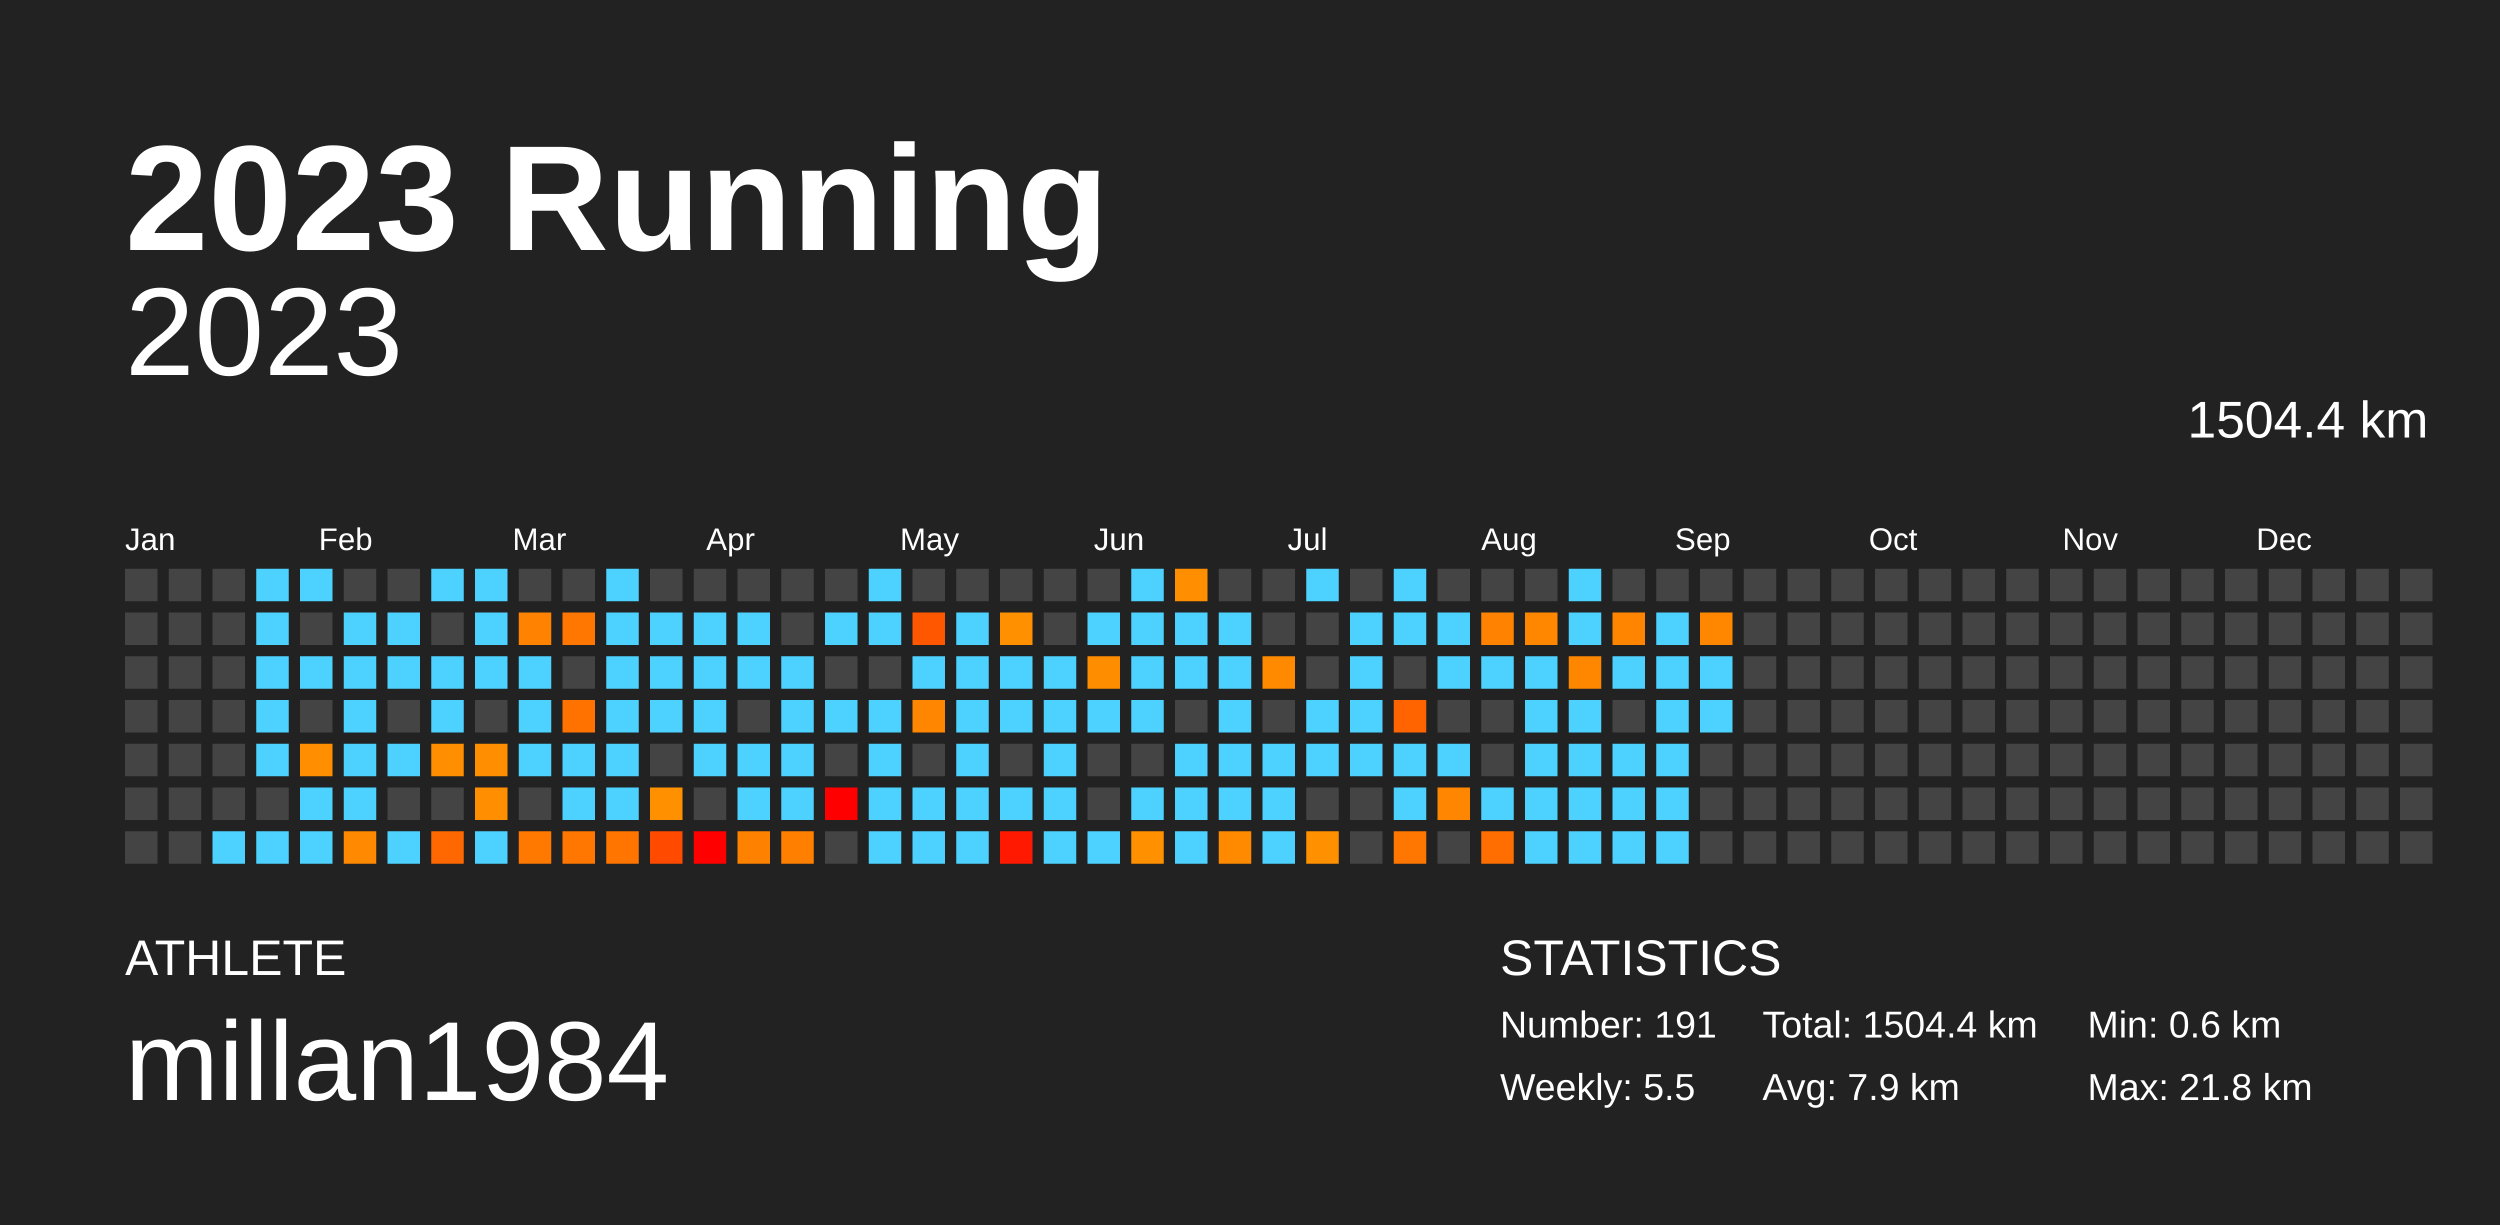
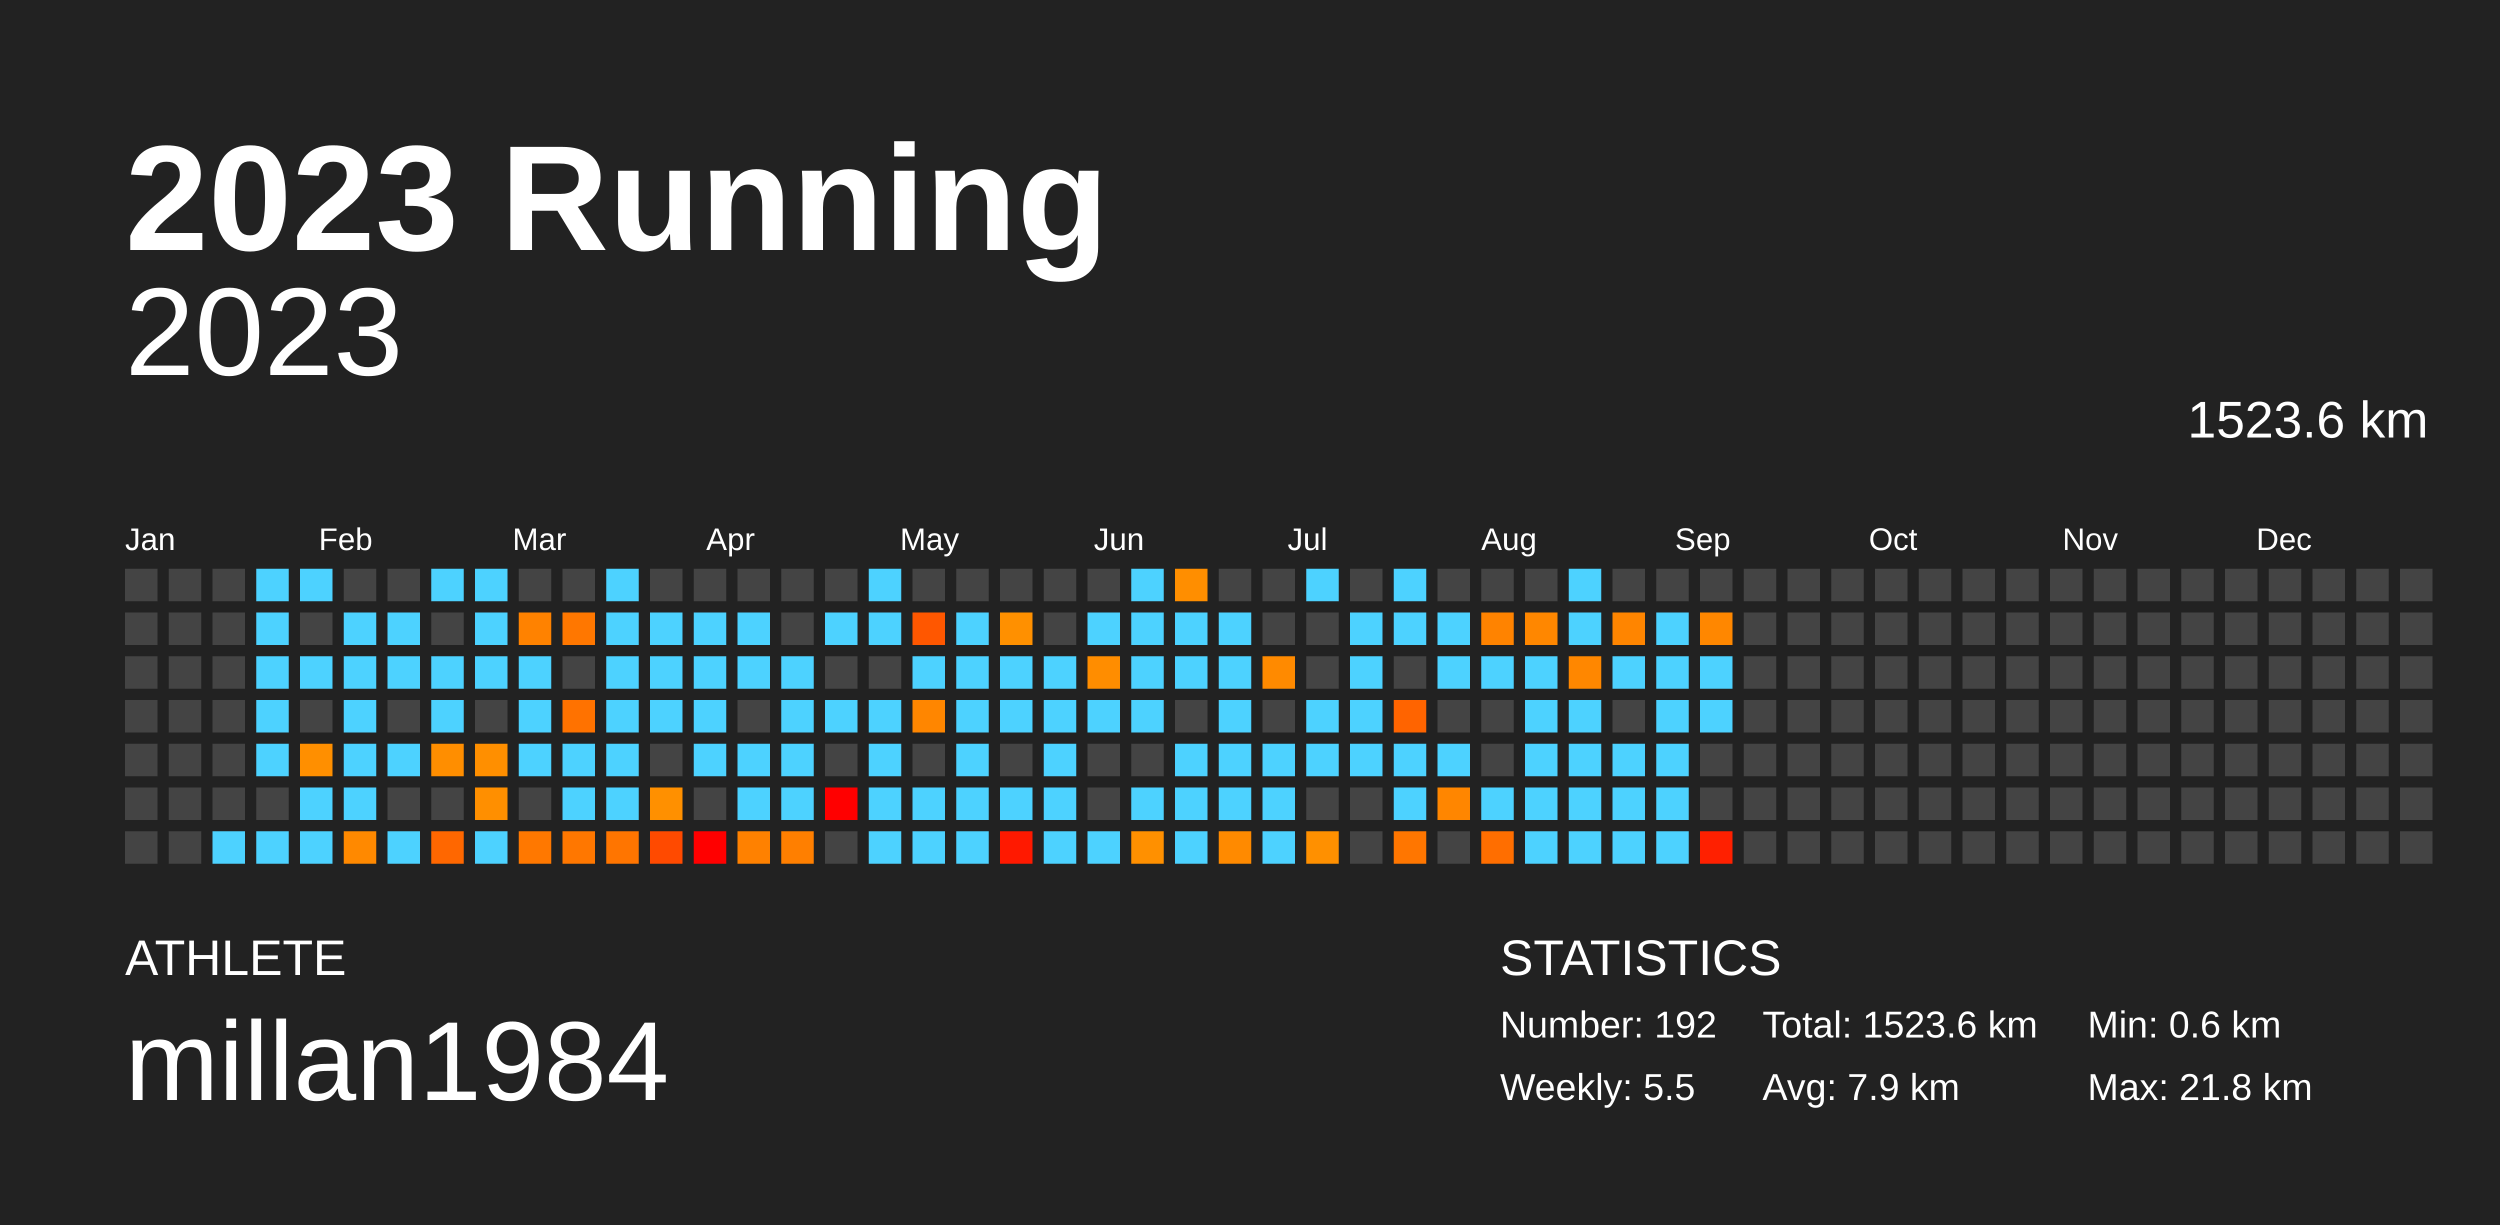
<svg xmlns="http://www.w3.org/2000/svg" baseProfile="full" height="98mm" version="1.1" viewBox="0,0,200,98" width="200mm">
  <defs />
  <rect fill="#222222" height="98" width="200" x="0" y="0" />
  <text fill="#FFFFFF" style="font-size:12px; font-family:Arial; font-weight:bold;" x="10" y="20">2023 Running</text>
  <text fill="#FFFFFF" style="font-size:4px; font-family:Arial" x="10" y="78">ATHLETE</text>
  <text fill="#FFFFFF" style="font-size:9px; font-family:Arial" x="10" y="88">millan1984</text>
  <text fill="#FFFFFF" style="font-size:4px; font-family:Arial" x="120" y="78">STATISTICS</text>
-   <text fill="#FFFFFF" style="font-size:3px; font-family:Arial" x="120" y="83">Number: 191</text>
+   <text fill="#FFFFFF" style="font-size:3px; font-family:Arial" x="120" y="83">Number: 192</text>
  <text fill="#FFFFFF" style="font-size:3px; font-family:Arial" x="120" y="88">Weekly: 5.5</text>
-   <text fill="#FFFFFF" style="font-size:3px; font-family:Arial" x="141" y="83">Total: 1504.4 km</text>
+   <text fill="#FFFFFF" style="font-size:3px; font-family:Arial" x="141" y="83">Total: 1523.6 km</text>
  <text fill="#FFFFFF" style="font-size:3px; font-family:Arial" x="141" y="88">Avg: 7.9 km</text>
  <text fill="#FFFFFF" style="font-size:3px; font-family:Arial" x="167" y="83">Min: 0.6 km</text>
  <text fill="#FFFFFF" style="font-size:3px; font-family:Arial" x="167" y="88">Max: 21.8 km</text>
  <text alignment-baseline="hanging" fill="#FFFFFF" style="font-size:10.0px; font-family:Arial;" x="10" y="30">2023</text>
-   <text alignment-baseline="hanging" fill="#FFFFFF" style="font-size:4.125px; font-family:Arial;" x="175" y="35">1504.4 km</text>
+   <text alignment-baseline="hanging" fill="#FFFFFF" style="font-size:4.125px; font-family:Arial;" x="175" y="35">1523.6 km</text>
  <text fill="#FFFFFF" style="font-size:2.5px; font-family:Arial" x="10.0" y="44">Jan</text>
  <text fill="#FFFFFF" style="font-size:2.5px; font-family:Arial" x="25.5" y="44">Feb</text>
  <text fill="#FFFFFF" style="font-size:2.5px; font-family:Arial" x="41.0" y="44">Mar</text>
  <text fill="#FFFFFF" style="font-size:2.5px; font-family:Arial" x="56.5" y="44">Apr</text>
  <text fill="#FFFFFF" style="font-size:2.5px; font-family:Arial" x="72.0" y="44">May</text>
  <text fill="#FFFFFF" style="font-size:2.5px; font-family:Arial" x="87.5" y="44">Jun</text>
  <text fill="#FFFFFF" style="font-size:2.5px; font-family:Arial" x="103.0" y="44">Jul</text>
  <text fill="#FFFFFF" style="font-size:2.5px; font-family:Arial" x="118.5" y="44">Aug</text>
  <text fill="#FFFFFF" style="font-size:2.5px; font-family:Arial" x="134.0" y="44">Sep</text>
  <text fill="#FFFFFF" style="font-size:2.5px; font-family:Arial" x="149.5" y="44">Oct</text>
  <text fill="#FFFFFF" style="font-size:2.5px; font-family:Arial" x="165.0" y="44">Nov</text>
  <text fill="#FFFFFF" style="font-size:2.5px; font-family:Arial" x="180.5" y="44">Dec</text>
  <rect fill="#444444" height="2.6" width="2.6" x="10.0" y="45.5" />
  <rect fill="#444444" height="2.6" width="2.6" x="10.0" y="49.0" />
  <rect fill="#444444" height="2.6" width="2.6" x="10.0" y="52.5" />
  <rect fill="#444444" height="2.6" width="2.6" x="10.0" y="56.0" />
  <rect fill="#444444" height="2.6" width="2.6" x="10.0" y="59.5" />
  <rect fill="#444444" height="2.6" width="2.6" x="10.0" y="63.0" />
  <rect fill="#444444" height="2.6" width="2.6" x="10.0" y="66.5" />
  <rect fill="#444444" height="2.6" width="2.6" x="13.5" y="45.5" />
  <rect fill="#444444" height="2.6" width="2.6" x="13.5" y="49.0" />
  <rect fill="#444444" height="2.6" width="2.6" x="13.5" y="52.5" />
  <rect fill="#444444" height="2.6" width="2.6" x="13.5" y="56.0" />
  <rect fill="#444444" height="2.6" width="2.6" x="13.5" y="59.5" />
  <rect fill="#444444" height="2.6" width="2.6" x="13.5" y="63.0" />
  <rect fill="#444444" height="2.6" width="2.6" x="13.5" y="66.5" />
  <rect fill="#444444" height="2.6" width="2.6" x="17.0" y="45.5" />
  <rect fill="#444444" height="2.6" width="2.6" x="17.0" y="49.0" />
  <rect fill="#444444" height="2.6" width="2.6" x="17.0" y="52.5" />
  <rect fill="#444444" height="2.6" width="2.6" x="17.0" y="56.0" />
  <rect fill="#444444" height="2.6" width="2.6" x="17.0" y="59.5" />
  <rect fill="#444444" height="2.6" width="2.6" x="17.0" y="63.0" />
  <rect fill="#4dd2ff" height="2.6" width="2.6" x="17.0" y="66.5" />
  <rect fill="#4dd2ff" height="2.6" width="2.6" x="20.5" y="45.5" />
  <rect fill="#4dd2ff" height="2.6" width="2.6" x="20.5" y="49.0" />
  <rect fill="#4dd2ff" height="2.6" width="2.6" x="20.5" y="52.5" />
  <rect fill="#4dd2ff" height="2.6" width="2.6" x="20.5" y="56.0" />
  <rect fill="#4dd2ff" height="2.6" width="2.6" x="20.5" y="59.5" />
  <rect fill="#444444" height="2.6" width="2.6" x="20.5" y="63.0" />
  <rect fill="#4dd2ff" height="2.6" width="2.6" x="20.5" y="66.5" />
  <rect fill="#4dd2ff" height="2.6" width="2.6" x="24.0" y="45.5" />
  <rect fill="#444444" height="2.6" width="2.6" x="24.0" y="49.0" />
  <rect fill="#4dd2ff" height="2.6" width="2.6" x="24.0" y="52.5" />
  <rect fill="#444444" height="2.6" width="2.6" x="24.0" y="56.0" />
  <rect fill="#ff8f00" height="2.6" width="2.6" x="24.0" y="59.5" />
  <rect fill="#4dd2ff" height="2.6" width="2.6" x="24.0" y="63.0" />
  <rect fill="#4dd2ff" height="2.6" width="2.6" x="24.0" y="66.5" />
  <rect fill="#444444" height="2.6" width="2.6" x="27.5" y="45.5" />
  <rect fill="#4dd2ff" height="2.6" width="2.6" x="27.5" y="49.0" />
  <rect fill="#4dd2ff" height="2.6" width="2.6" x="27.5" y="52.5" />
  <rect fill="#4dd2ff" height="2.6" width="2.6" x="27.5" y="56.0" />
  <rect fill="#4dd2ff" height="2.6" width="2.6" x="27.5" y="59.5" />
  <rect fill="#4dd2ff" height="2.6" width="2.6" x="27.5" y="63.0" />
  <rect fill="#ff8900" height="2.6" width="2.6" x="27.5" y="66.5" />
  <rect fill="#444444" height="2.6" width="2.6" x="31.0" y="45.5" />
  <rect fill="#4dd2ff" height="2.6" width="2.6" x="31.0" y="49.0" />
  <rect fill="#4dd2ff" height="2.6" width="2.6" x="31.0" y="52.5" />
  <rect fill="#444444" height="2.6" width="2.6" x="31.0" y="56.0" />
  <rect fill="#4dd2ff" height="2.6" width="2.6" x="31.0" y="59.5" />
  <rect fill="#444444" height="2.6" width="2.6" x="31.0" y="63.0" />
  <rect fill="#4dd2ff" height="2.6" width="2.6" x="31.0" y="66.5" />
  <rect fill="#4dd2ff" height="2.6" width="2.6" x="34.5" y="45.5" />
  <rect fill="#444444" height="2.6" width="2.6" x="34.5" y="49.0" />
  <rect fill="#4dd2ff" height="2.6" width="2.6" x="34.5" y="52.5" />
  <rect fill="#4dd2ff" height="2.6" width="2.6" x="34.5" y="56.0" />
  <rect fill="#ff8e00" height="2.6" width="2.6" x="34.5" y="59.5" />
  <rect fill="#444444" height="2.6" width="2.6" x="34.5" y="63.0" />
  <rect fill="#ff6700" height="2.6" width="2.6" x="34.5" y="66.5" />
  <rect fill="#4dd2ff" height="2.6" width="2.6" x="38.0" y="45.5" />
  <rect fill="#4dd2ff" height="2.6" width="2.6" x="38.0" y="49.0" />
  <rect fill="#4dd2ff" height="2.6" width="2.6" x="38.0" y="52.5" />
  <rect fill="#444444" height="2.6" width="2.6" x="38.0" y="56.0" />
  <rect fill="#ff8f00" height="2.6" width="2.6" x="38.0" y="59.5" />
  <rect fill="#ff8f00" height="2.6" width="2.6" x="38.0" y="63.0" />
  <rect fill="#4dd2ff" height="2.6" width="2.6" x="38.0" y="66.5" />
  <rect fill="#444444" height="2.6" width="2.6" x="41.5" y="45.5" />
  <rect fill="#ff8200" height="2.6" width="2.6" x="41.5" y="49.0" />
  <rect fill="#4dd2ff" height="2.6" width="2.6" x="41.5" y="52.5" />
  <rect fill="#4dd2ff" height="2.6" width="2.6" x="41.5" y="56.0" />
  <rect fill="#4dd2ff" height="2.6" width="2.6" x="41.5" y="59.5" />
  <rect fill="#444444" height="2.6" width="2.6" x="41.5" y="63.0" />
  <rect fill="#ff7800" height="2.6" width="2.6" x="41.5" y="66.5" />
  <rect fill="#444444" height="2.6" width="2.6" x="45.0" y="45.5" />
  <rect fill="#ff7700" height="2.6" width="2.6" x="45.0" y="49.0" />
  <rect fill="#444444" height="2.6" width="2.6" x="45.0" y="52.5" />
  <rect fill="#ff7200" height="2.6" width="2.6" x="45.0" y="56.0" />
  <rect fill="#4dd2ff" height="2.6" width="2.6" x="45.0" y="59.5" />
  <rect fill="#4dd2ff" height="2.6" width="2.6" x="45.0" y="63.0" />
  <rect fill="#ff7700" height="2.6" width="2.6" x="45.0" y="66.5" />
  <rect fill="#4dd2ff" height="2.6" width="2.6" x="48.5" y="45.5" />
  <rect fill="#4dd2ff" height="2.6" width="2.6" x="48.5" y="49.0" />
  <rect fill="#4dd2ff" height="2.6" width="2.6" x="48.5" y="52.5" />
  <rect fill="#4dd2ff" height="2.6" width="2.6" x="48.5" y="56.0" />
  <rect fill="#4dd2ff" height="2.6" width="2.6" x="48.5" y="59.5" />
  <rect fill="#4dd2ff" height="2.6" width="2.6" x="48.5" y="63.0" />
  <rect fill="#ff7500" height="2.6" width="2.6" x="48.5" y="66.5" />
  <rect fill="#444444" height="2.6" width="2.6" x="52.0" y="45.5" />
  <rect fill="#4dd2ff" height="2.6" width="2.6" x="52.0" y="49.0" />
  <rect fill="#4dd2ff" height="2.6" width="2.6" x="52.0" y="52.5" />
  <rect fill="#4dd2ff" height="2.6" width="2.6" x="52.0" y="56.0" />
  <rect fill="#444444" height="2.6" width="2.6" x="52.0" y="59.5" />
  <rect fill="#ff9000" height="2.6" width="2.6" x="52.0" y="63.0" />
  <rect fill="#ff4a00" height="2.6" width="2.6" x="52.0" y="66.5" />
  <rect fill="#444444" height="2.6" width="2.6" x="55.5" y="45.5" />
  <rect fill="#4dd2ff" height="2.6" width="2.6" x="55.5" y="49.0" />
  <rect fill="#4dd2ff" height="2.6" width="2.6" x="55.5" y="52.5" />
  <rect fill="#4dd2ff" height="2.6" width="2.6" x="55.5" y="56.0" />
  <rect fill="#4dd2ff" height="2.6" width="2.6" x="55.5" y="59.5" />
  <rect fill="#444444" height="2.6" width="2.6" x="55.5" y="63.0" />
  <rect fill="red" height="2.6" width="2.6" x="55.5" y="66.5" />
  <rect fill="#444444" height="2.6" width="2.6" x="59.0" y="45.5" />
  <rect fill="#4dd2ff" height="2.6" width="2.6" x="59.0" y="49.0" />
  <rect fill="#4dd2ff" height="2.6" width="2.6" x="59.0" y="52.5" />
  <rect fill="#444444" height="2.6" width="2.6" x="59.0" y="56.0" />
  <rect fill="#4dd2ff" height="2.6" width="2.6" x="59.0" y="59.5" />
  <rect fill="#4dd2ff" height="2.6" width="2.6" x="59.0" y="63.0" />
  <rect fill="#ff8100" height="2.6" width="2.6" x="59.0" y="66.5" />
  <rect fill="#444444" height="2.6" width="2.6" x="62.5" y="45.5" />
  <rect fill="#444444" height="2.6" width="2.6" x="62.5" y="49.0" />
  <rect fill="#4dd2ff" height="2.6" width="2.6" x="62.5" y="52.5" />
  <rect fill="#4dd2ff" height="2.6" width="2.6" x="62.5" y="56.0" />
  <rect fill="#4dd2ff" height="2.6" width="2.6" x="62.5" y="59.5" />
  <rect fill="#4dd2ff" height="2.6" width="2.6" x="62.5" y="63.0" />
  <rect fill="#ff7f00" height="2.6" width="2.6" x="62.5" y="66.5" />
  <rect fill="#444444" height="2.6" width="2.6" x="66.0" y="45.5" />
  <rect fill="#4dd2ff" height="2.6" width="2.6" x="66.0" y="49.0" />
  <rect fill="#444444" height="2.6" width="2.6" x="66.0" y="52.5" />
  <rect fill="#4dd2ff" height="2.6" width="2.6" x="66.0" y="56.0" />
  <rect fill="#444444" height="2.6" width="2.6" x="66.0" y="59.5" />
  <rect fill="red" height="2.6" width="2.6" x="66.0" y="63.0" />
  <rect fill="#444444" height="2.6" width="2.6" x="66.0" y="66.5" />
  <rect fill="#4dd2ff" height="2.6" width="2.6" x="69.5" y="45.5" />
  <rect fill="#4dd2ff" height="2.6" width="2.6" x="69.5" y="49.0" />
  <rect fill="#444444" height="2.6" width="2.6" x="69.5" y="52.5" />
  <rect fill="#4dd2ff" height="2.6" width="2.6" x="69.5" y="56.0" />
  <rect fill="#4dd2ff" height="2.6" width="2.6" x="69.5" y="59.5" />
  <rect fill="#4dd2ff" height="2.6" width="2.6" x="69.5" y="63.0" />
  <rect fill="#4dd2ff" height="2.6" width="2.6" x="69.5" y="66.5" />
  <rect fill="#444444" height="2.6" width="2.6" x="73.0" y="45.5" />
  <rect fill="#ff5700" height="2.6" width="2.6" x="73.0" y="49.0" />
  <rect fill="#4dd2ff" height="2.6" width="2.6" x="73.0" y="52.5" />
  <rect fill="#ff8600" height="2.6" width="2.6" x="73.0" y="56.0" />
  <rect fill="#444444" height="2.6" width="2.6" x="73.0" y="59.5" />
  <rect fill="#4dd2ff" height="2.6" width="2.6" x="73.0" y="63.0" />
  <rect fill="#4dd2ff" height="2.6" width="2.6" x="73.0" y="66.5" />
  <rect fill="#444444" height="2.6" width="2.6" x="76.5" y="45.5" />
  <rect fill="#4dd2ff" height="2.6" width="2.6" x="76.5" y="49.0" />
  <rect fill="#4dd2ff" height="2.6" width="2.6" x="76.5" y="52.5" />
  <rect fill="#4dd2ff" height="2.6" width="2.6" x="76.5" y="56.0" />
  <rect fill="#4dd2ff" height="2.6" width="2.6" x="76.5" y="59.5" />
  <rect fill="#4dd2ff" height="2.6" width="2.6" x="76.5" y="63.0" />
  <rect fill="#4dd2ff" height="2.6" width="2.6" x="76.5" y="66.5" />
  <rect fill="#444444" height="2.6" width="2.6" x="80.0" y="45.5" />
  <rect fill="#ff9000" height="2.6" width="2.6" x="80.0" y="49.0" />
  <rect fill="#4dd2ff" height="2.6" width="2.6" x="80.0" y="52.5" />
  <rect fill="#4dd2ff" height="2.6" width="2.6" x="80.0" y="56.0" />
  <rect fill="#444444" height="2.6" width="2.6" x="80.0" y="59.5" />
  <rect fill="#4dd2ff" height="2.6" width="2.6" x="80.0" y="63.0" />
  <rect fill="#ff1900" height="2.6" width="2.6" x="80.0" y="66.5" />
  <rect fill="#444444" height="2.6" width="2.6" x="83.5" y="45.5" />
  <rect fill="#444444" height="2.6" width="2.6" x="83.5" y="49.0" />
  <rect fill="#4dd2ff" height="2.6" width="2.6" x="83.5" y="52.5" />
  <rect fill="#4dd2ff" height="2.6" width="2.6" x="83.5" y="56.0" />
  <rect fill="#4dd2ff" height="2.6" width="2.6" x="83.5" y="59.5" />
  <rect fill="#4dd2ff" height="2.6" width="2.6" x="83.5" y="63.0" />
  <rect fill="#4dd2ff" height="2.6" width="2.6" x="83.5" y="66.5" />
  <rect fill="#444444" height="2.6" width="2.6" x="87.0" y="45.5" />
  <rect fill="#4dd2ff" height="2.6" width="2.6" x="87.0" y="49.0" />
  <rect fill="#ff8d00" height="2.6" width="2.6" x="87.0" y="52.5" />
  <rect fill="#4dd2ff" height="2.6" width="2.6" x="87.0" y="56.0" />
  <rect fill="#444444" height="2.6" width="2.6" x="87.0" y="59.5" />
  <rect fill="#444444" height="2.6" width="2.6" x="87.0" y="63.0" />
  <rect fill="#4dd2ff" height="2.6" width="2.6" x="87.0" y="66.5" />
  <rect fill="#4dd2ff" height="2.6" width="2.6" x="90.5" y="45.5" />
  <rect fill="#4dd2ff" height="2.6" width="2.6" x="90.5" y="49.0" />
  <rect fill="#4dd2ff" height="2.6" width="2.6" x="90.5" y="52.5" />
  <rect fill="#4dd2ff" height="2.6" width="2.6" x="90.5" y="56.0" />
  <rect fill="#444444" height="2.6" width="2.6" x="90.5" y="59.5" />
  <rect fill="#4dd2ff" height="2.6" width="2.6" x="90.5" y="63.0" />
  <rect fill="#ff9000" height="2.6" width="2.6" x="90.5" y="66.5" />
  <rect fill="#ff8e00" height="2.6" width="2.6" x="94.0" y="45.5" />
  <rect fill="#4dd2ff" height="2.6" width="2.6" x="94.0" y="49.0" />
  <rect fill="#4dd2ff" height="2.6" width="2.6" x="94.0" y="52.5" />
  <rect fill="#444444" height="2.6" width="2.6" x="94.0" y="56.0" />
  <rect fill="#4dd2ff" height="2.6" width="2.6" x="94.0" y="59.5" />
  <rect fill="#4dd2ff" height="2.6" width="2.6" x="94.0" y="63.0" />
  <rect fill="#4dd2ff" height="2.6" width="2.6" x="94.0" y="66.5" />
  <rect fill="#444444" height="2.6" width="2.6" x="97.5" y="45.5" />
  <rect fill="#4dd2ff" height="2.6" width="2.6" x="97.5" y="49.0" />
  <rect fill="#4dd2ff" height="2.6" width="2.6" x="97.5" y="52.5" />
  <rect fill="#4dd2ff" height="2.6" width="2.6" x="97.5" y="56.0" />
  <rect fill="#4dd2ff" height="2.6" width="2.6" x="97.5" y="59.5" />
  <rect fill="#4dd2ff" height="2.6" width="2.6" x="97.5" y="63.0" />
  <rect fill="#ff8a00" height="2.6" width="2.6" x="97.5" y="66.5" />
  <rect fill="#444444" height="2.6" width="2.6" x="101.0" y="45.5" />
  <rect fill="#444444" height="2.6" width="2.6" x="101.0" y="49.0" />
  <rect fill="#ff8a00" height="2.6" width="2.6" x="101.0" y="52.5" />
  <rect fill="#444444" height="2.6" width="2.6" x="101.0" y="56.0" />
  <rect fill="#4dd2ff" height="2.6" width="2.6" x="101.0" y="59.5" />
  <rect fill="#4dd2ff" height="2.6" width="2.6" x="101.0" y="63.0" />
  <rect fill="#4dd2ff" height="2.6" width="2.6" x="101.0" y="66.5" />
  <rect fill="#4dd2ff" height="2.6" width="2.6" x="104.5" y="45.5" />
  <rect fill="#444444" height="2.6" width="2.6" x="104.5" y="49.0" />
  <rect fill="#444444" height="2.6" width="2.6" x="104.5" y="52.5" />
  <rect fill="#4dd2ff" height="2.6" width="2.6" x="104.5" y="56.0" />
  <rect fill="#4dd2ff" height="2.6" width="2.6" x="104.5" y="59.5" />
  <rect fill="#444444" height="2.6" width="2.6" x="104.5" y="63.0" />
  <rect fill="#ff9000" height="2.6" width="2.6" x="104.5" y="66.5" />
  <rect fill="#444444" height="2.6" width="2.6" x="108.0" y="45.5" />
  <rect fill="#4dd2ff" height="2.6" width="2.6" x="108.0" y="49.0" />
  <rect fill="#4dd2ff" height="2.6" width="2.6" x="108.0" y="52.5" />
  <rect fill="#4dd2ff" height="2.6" width="2.6" x="108.0" y="56.0" />
  <rect fill="#4dd2ff" height="2.6" width="2.6" x="108.0" y="59.5" />
  <rect fill="#444444" height="2.6" width="2.6" x="108.0" y="63.0" />
  <rect fill="#444444" height="2.6" width="2.6" x="108.0" y="66.5" />
  <rect fill="#4dd2ff" height="2.6" width="2.6" x="111.5" y="45.5" />
  <rect fill="#4dd2ff" height="2.6" width="2.6" x="111.5" y="49.0" />
  <rect fill="#444444" height="2.6" width="2.6" x="111.5" y="52.5" />
  <rect fill="#ff6400" height="2.6" width="2.6" x="111.5" y="56.0" />
  <rect fill="#4dd2ff" height="2.6" width="2.6" x="111.5" y="59.5" />
  <rect fill="#4dd2ff" height="2.6" width="2.6" x="111.5" y="63.0" />
  <rect fill="#ff7600" height="2.6" width="2.6" x="111.5" y="66.5" />
  <rect fill="#444444" height="2.6" width="2.6" x="115.0" y="45.5" />
  <rect fill="#4dd2ff" height="2.6" width="2.6" x="115.0" y="49.0" />
  <rect fill="#4dd2ff" height="2.6" width="2.6" x="115.0" y="52.5" />
  <rect fill="#444444" height="2.6" width="2.6" x="115.0" y="56.0" />
  <rect fill="#4dd2ff" height="2.6" width="2.6" x="115.0" y="59.5" />
  <rect fill="#ff8600" height="2.6" width="2.6" x="115.0" y="63.0" />
  <rect fill="#444444" height="2.6" width="2.6" x="115.0" y="66.5" />
  <rect fill="#444444" height="2.6" width="2.6" x="118.5" y="45.5" />
  <rect fill="#ff8300" height="2.6" width="2.6" x="118.5" y="49.0" />
  <rect fill="#4dd2ff" height="2.6" width="2.6" x="118.5" y="52.5" />
  <rect fill="#444444" height="2.6" width="2.6" x="118.5" y="56.0" />
  <rect fill="#444444" height="2.6" width="2.6" x="118.5" y="59.5" />
  <rect fill="#4dd2ff" height="2.6" width="2.6" x="118.5" y="63.0" />
  <rect fill="#ff6e00" height="2.6" width="2.6" x="118.5" y="66.5" />
  <rect fill="#444444" height="2.6" width="2.6" x="122.0" y="45.5" />
  <rect fill="#ff8700" height="2.6" width="2.6" x="122.0" y="49.0" />
  <rect fill="#4dd2ff" height="2.6" width="2.6" x="122.0" y="52.5" />
  <rect fill="#4dd2ff" height="2.6" width="2.6" x="122.0" y="56.0" />
  <rect fill="#4dd2ff" height="2.6" width="2.6" x="122.0" y="59.5" />
  <rect fill="#4dd2ff" height="2.6" width="2.6" x="122.0" y="63.0" />
  <rect fill="#4dd2ff" height="2.6" width="2.6" x="122.0" y="66.5" />
  <rect fill="#4dd2ff" height="2.6" width="2.6" x="125.5" y="45.5" />
  <rect fill="#4dd2ff" height="2.6" width="2.6" x="125.5" y="49.0" />
  <rect fill="#ff8700" height="2.6" width="2.6" x="125.5" y="52.5" />
  <rect fill="#4dd2ff" height="2.6" width="2.6" x="125.5" y="56.0" />
  <rect fill="#4dd2ff" height="2.6" width="2.6" x="125.5" y="59.5" />
  <rect fill="#4dd2ff" height="2.6" width="2.6" x="125.5" y="63.0" />
  <rect fill="#4dd2ff" height="2.6" width="2.6" x="125.5" y="66.5" />
  <rect fill="#444444" height="2.6" width="2.6" x="129.0" y="45.5" />
  <rect fill="#ff8500" height="2.6" width="2.6" x="129.0" y="49.0" />
  <rect fill="#4dd2ff" height="2.6" width="2.6" x="129.0" y="52.5" />
  <rect fill="#444444" height="2.6" width="2.6" x="129.0" y="56.0" />
  <rect fill="#4dd2ff" height="2.6" width="2.6" x="129.0" y="59.5" />
  <rect fill="#4dd2ff" height="2.6" width="2.6" x="129.0" y="63.0" />
  <rect fill="#4dd2ff" height="2.6" width="2.6" x="129.0" y="66.5" />
  <rect fill="#444444" height="2.6" width="2.6" x="132.5" y="45.5" />
  <rect fill="#4dd2ff" height="2.6" width="2.6" x="132.5" y="49.0" />
  <rect fill="#4dd2ff" height="2.6" width="2.6" x="132.5" y="52.5" />
  <rect fill="#4dd2ff" height="2.6" width="2.6" x="132.5" y="56.0" />
  <rect fill="#4dd2ff" height="2.6" width="2.6" x="132.5" y="59.5" />
  <rect fill="#4dd2ff" height="2.6" width="2.6" x="132.5" y="63.0" />
  <rect fill="#4dd2ff" height="2.6" width="2.6" x="132.5" y="66.5" />
  <rect fill="#444444" height="2.6" width="2.6" x="136.0" y="45.5" />
  <rect fill="#ff8700" height="2.6" width="2.6" x="136.0" y="49.0" />
  <rect fill="#4dd2ff" height="2.6" width="2.6" x="136.0" y="52.5" />
  <rect fill="#4dd2ff" height="2.6" width="2.6" x="136.0" y="56.0" />
  <rect fill="#444444" height="2.6" width="2.6" x="136.0" y="59.5" />
  <rect fill="#444444" height="2.6" width="2.6" x="136.0" y="63.0" />
-   <rect fill="#444444" height="2.6" width="2.6" x="136.0" y="66.5" />
+   <rect fill="#ff2000" height="2.6" width="2.6" x="136.0" y="66.5" />
  <rect fill="#444444" height="2.6" width="2.6" x="139.5" y="45.5" />
  <rect fill="#444444" height="2.6" width="2.6" x="139.5" y="49.0" />
  <rect fill="#444444" height="2.6" width="2.6" x="139.5" y="52.5" />
  <rect fill="#444444" height="2.6" width="2.6" x="139.5" y="56.0" />
  <rect fill="#444444" height="2.6" width="2.6" x="139.5" y="59.5" />
  <rect fill="#444444" height="2.6" width="2.6" x="139.5" y="63.0" />
  <rect fill="#444444" height="2.6" width="2.6" x="139.5" y="66.5" />
  <rect fill="#444444" height="2.6" width="2.6" x="143.0" y="45.5" />
  <rect fill="#444444" height="2.6" width="2.6" x="143.0" y="49.0" />
  <rect fill="#444444" height="2.6" width="2.6" x="143.0" y="52.5" />
  <rect fill="#444444" height="2.6" width="2.6" x="143.0" y="56.0" />
  <rect fill="#444444" height="2.6" width="2.6" x="143.0" y="59.5" />
  <rect fill="#444444" height="2.6" width="2.6" x="143.0" y="63.0" />
  <rect fill="#444444" height="2.6" width="2.6" x="143.0" y="66.5" />
  <rect fill="#444444" height="2.6" width="2.6" x="146.5" y="45.5" />
  <rect fill="#444444" height="2.6" width="2.6" x="146.5" y="49.0" />
  <rect fill="#444444" height="2.6" width="2.6" x="146.5" y="52.5" />
  <rect fill="#444444" height="2.6" width="2.6" x="146.5" y="56.0" />
  <rect fill="#444444" height="2.6" width="2.6" x="146.5" y="59.5" />
  <rect fill="#444444" height="2.6" width="2.6" x="146.5" y="63.0" />
  <rect fill="#444444" height="2.6" width="2.6" x="146.5" y="66.5" />
  <rect fill="#444444" height="2.6" width="2.6" x="150.0" y="45.5" />
  <rect fill="#444444" height="2.6" width="2.6" x="150.0" y="49.0" />
  <rect fill="#444444" height="2.6" width="2.6" x="150.0" y="52.5" />
  <rect fill="#444444" height="2.6" width="2.6" x="150.0" y="56.0" />
  <rect fill="#444444" height="2.6" width="2.6" x="150.0" y="59.5" />
  <rect fill="#444444" height="2.6" width="2.6" x="150.0" y="63.0" />
  <rect fill="#444444" height="2.6" width="2.6" x="150.0" y="66.5" />
  <rect fill="#444444" height="2.6" width="2.6" x="153.5" y="45.5" />
  <rect fill="#444444" height="2.6" width="2.6" x="153.5" y="49.0" />
  <rect fill="#444444" height="2.6" width="2.6" x="153.5" y="52.5" />
  <rect fill="#444444" height="2.6" width="2.6" x="153.5" y="56.0" />
  <rect fill="#444444" height="2.6" width="2.6" x="153.5" y="59.5" />
  <rect fill="#444444" height="2.6" width="2.6" x="153.5" y="63.0" />
  <rect fill="#444444" height="2.6" width="2.6" x="153.5" y="66.5" />
  <rect fill="#444444" height="2.6" width="2.6" x="157.0" y="45.5" />
  <rect fill="#444444" height="2.6" width="2.6" x="157.0" y="49.0" />
  <rect fill="#444444" height="2.6" width="2.6" x="157.0" y="52.5" />
  <rect fill="#444444" height="2.6" width="2.6" x="157.0" y="56.0" />
  <rect fill="#444444" height="2.6" width="2.6" x="157.0" y="59.5" />
  <rect fill="#444444" height="2.6" width="2.6" x="157.0" y="63.0" />
  <rect fill="#444444" height="2.6" width="2.6" x="157.0" y="66.5" />
  <rect fill="#444444" height="2.6" width="2.6" x="160.5" y="45.5" />
  <rect fill="#444444" height="2.6" width="2.6" x="160.5" y="49.0" />
  <rect fill="#444444" height="2.6" width="2.6" x="160.5" y="52.5" />
  <rect fill="#444444" height="2.6" width="2.6" x="160.5" y="56.0" />
  <rect fill="#444444" height="2.6" width="2.6" x="160.5" y="59.5" />
  <rect fill="#444444" height="2.6" width="2.6" x="160.5" y="63.0" />
  <rect fill="#444444" height="2.6" width="2.6" x="160.5" y="66.5" />
  <rect fill="#444444" height="2.6" width="2.6" x="164.0" y="45.5" />
  <rect fill="#444444" height="2.6" width="2.6" x="164.0" y="49.0" />
  <rect fill="#444444" height="2.6" width="2.6" x="164.0" y="52.5" />
  <rect fill="#444444" height="2.6" width="2.6" x="164.0" y="56.0" />
  <rect fill="#444444" height="2.6" width="2.6" x="164.0" y="59.5" />
  <rect fill="#444444" height="2.6" width="2.6" x="164.0" y="63.0" />
  <rect fill="#444444" height="2.6" width="2.6" x="164.0" y="66.5" />
  <rect fill="#444444" height="2.6" width="2.6" x="167.5" y="45.5" />
  <rect fill="#444444" height="2.6" width="2.6" x="167.5" y="49.0" />
  <rect fill="#444444" height="2.6" width="2.6" x="167.5" y="52.5" />
  <rect fill="#444444" height="2.6" width="2.6" x="167.5" y="56.0" />
  <rect fill="#444444" height="2.6" width="2.6" x="167.5" y="59.5" />
  <rect fill="#444444" height="2.6" width="2.6" x="167.5" y="63.0" />
  <rect fill="#444444" height="2.6" width="2.6" x="167.5" y="66.5" />
  <rect fill="#444444" height="2.6" width="2.6" x="171.0" y="45.5" />
  <rect fill="#444444" height="2.6" width="2.6" x="171.0" y="49.0" />
  <rect fill="#444444" height="2.6" width="2.6" x="171.0" y="52.5" />
  <rect fill="#444444" height="2.6" width="2.6" x="171.0" y="56.0" />
  <rect fill="#444444" height="2.6" width="2.6" x="171.0" y="59.5" />
  <rect fill="#444444" height="2.6" width="2.6" x="171.0" y="63.0" />
  <rect fill="#444444" height="2.6" width="2.6" x="171.0" y="66.5" />
  <rect fill="#444444" height="2.6" width="2.6" x="174.5" y="45.5" />
  <rect fill="#444444" height="2.6" width="2.6" x="174.5" y="49.0" />
  <rect fill="#444444" height="2.6" width="2.6" x="174.5" y="52.5" />
  <rect fill="#444444" height="2.6" width="2.6" x="174.5" y="56.0" />
  <rect fill="#444444" height="2.6" width="2.6" x="174.5" y="59.5" />
  <rect fill="#444444" height="2.6" width="2.6" x="174.5" y="63.0" />
  <rect fill="#444444" height="2.6" width="2.6" x="174.5" y="66.5" />
  <rect fill="#444444" height="2.6" width="2.6" x="178.0" y="45.5" />
  <rect fill="#444444" height="2.6" width="2.6" x="178.0" y="49.0" />
  <rect fill="#444444" height="2.6" width="2.6" x="178.0" y="52.5" />
  <rect fill="#444444" height="2.6" width="2.6" x="178.0" y="56.0" />
  <rect fill="#444444" height="2.6" width="2.6" x="178.0" y="59.5" />
  <rect fill="#444444" height="2.6" width="2.6" x="178.0" y="63.0" />
  <rect fill="#444444" height="2.6" width="2.6" x="178.0" y="66.5" />
  <rect fill="#444444" height="2.6" width="2.6" x="181.5" y="45.5" />
  <rect fill="#444444" height="2.6" width="2.6" x="181.5" y="49.0" />
  <rect fill="#444444" height="2.6" width="2.6" x="181.5" y="52.5" />
  <rect fill="#444444" height="2.6" width="2.6" x="181.5" y="56.0" />
  <rect fill="#444444" height="2.6" width="2.6" x="181.5" y="59.5" />
  <rect fill="#444444" height="2.6" width="2.6" x="181.5" y="63.0" />
  <rect fill="#444444" height="2.6" width="2.6" x="181.5" y="66.5" />
  <rect fill="#444444" height="2.6" width="2.6" x="185.0" y="45.5" />
  <rect fill="#444444" height="2.6" width="2.6" x="185.0" y="49.0" />
  <rect fill="#444444" height="2.6" width="2.6" x="185.0" y="52.5" />
  <rect fill="#444444" height="2.6" width="2.6" x="185.0" y="56.0" />
  <rect fill="#444444" height="2.6" width="2.6" x="185.0" y="59.5" />
  <rect fill="#444444" height="2.6" width="2.6" x="185.0" y="63.0" />
  <rect fill="#444444" height="2.6" width="2.6" x="185.0" y="66.5" />
  <rect fill="#444444" height="2.6" width="2.6" x="188.5" y="45.5" />
  <rect fill="#444444" height="2.6" width="2.6" x="188.5" y="49.0" />
  <rect fill="#444444" height="2.6" width="2.6" x="188.5" y="52.5" />
  <rect fill="#444444" height="2.6" width="2.6" x="188.5" y="56.0" />
  <rect fill="#444444" height="2.6" width="2.6" x="188.5" y="59.5" />
  <rect fill="#444444" height="2.6" width="2.6" x="188.5" y="63.0" />
  <rect fill="#444444" height="2.6" width="2.6" x="188.5" y="66.5" />
  <rect fill="#444444" height="2.6" width="2.6" x="192.0" y="45.5" />
  <rect fill="#444444" height="2.6" width="2.6" x="192.0" y="49.0" />
  <rect fill="#444444" height="2.6" width="2.6" x="192.0" y="52.5" />
  <rect fill="#444444" height="2.6" width="2.6" x="192.0" y="56.0" />
  <rect fill="#444444" height="2.6" width="2.6" x="192.0" y="59.5" />
  <rect fill="#444444" height="2.6" width="2.6" x="192.0" y="63.0" />
  <rect fill="#444444" height="2.6" width="2.6" x="192.0" y="66.5" />
</svg>
